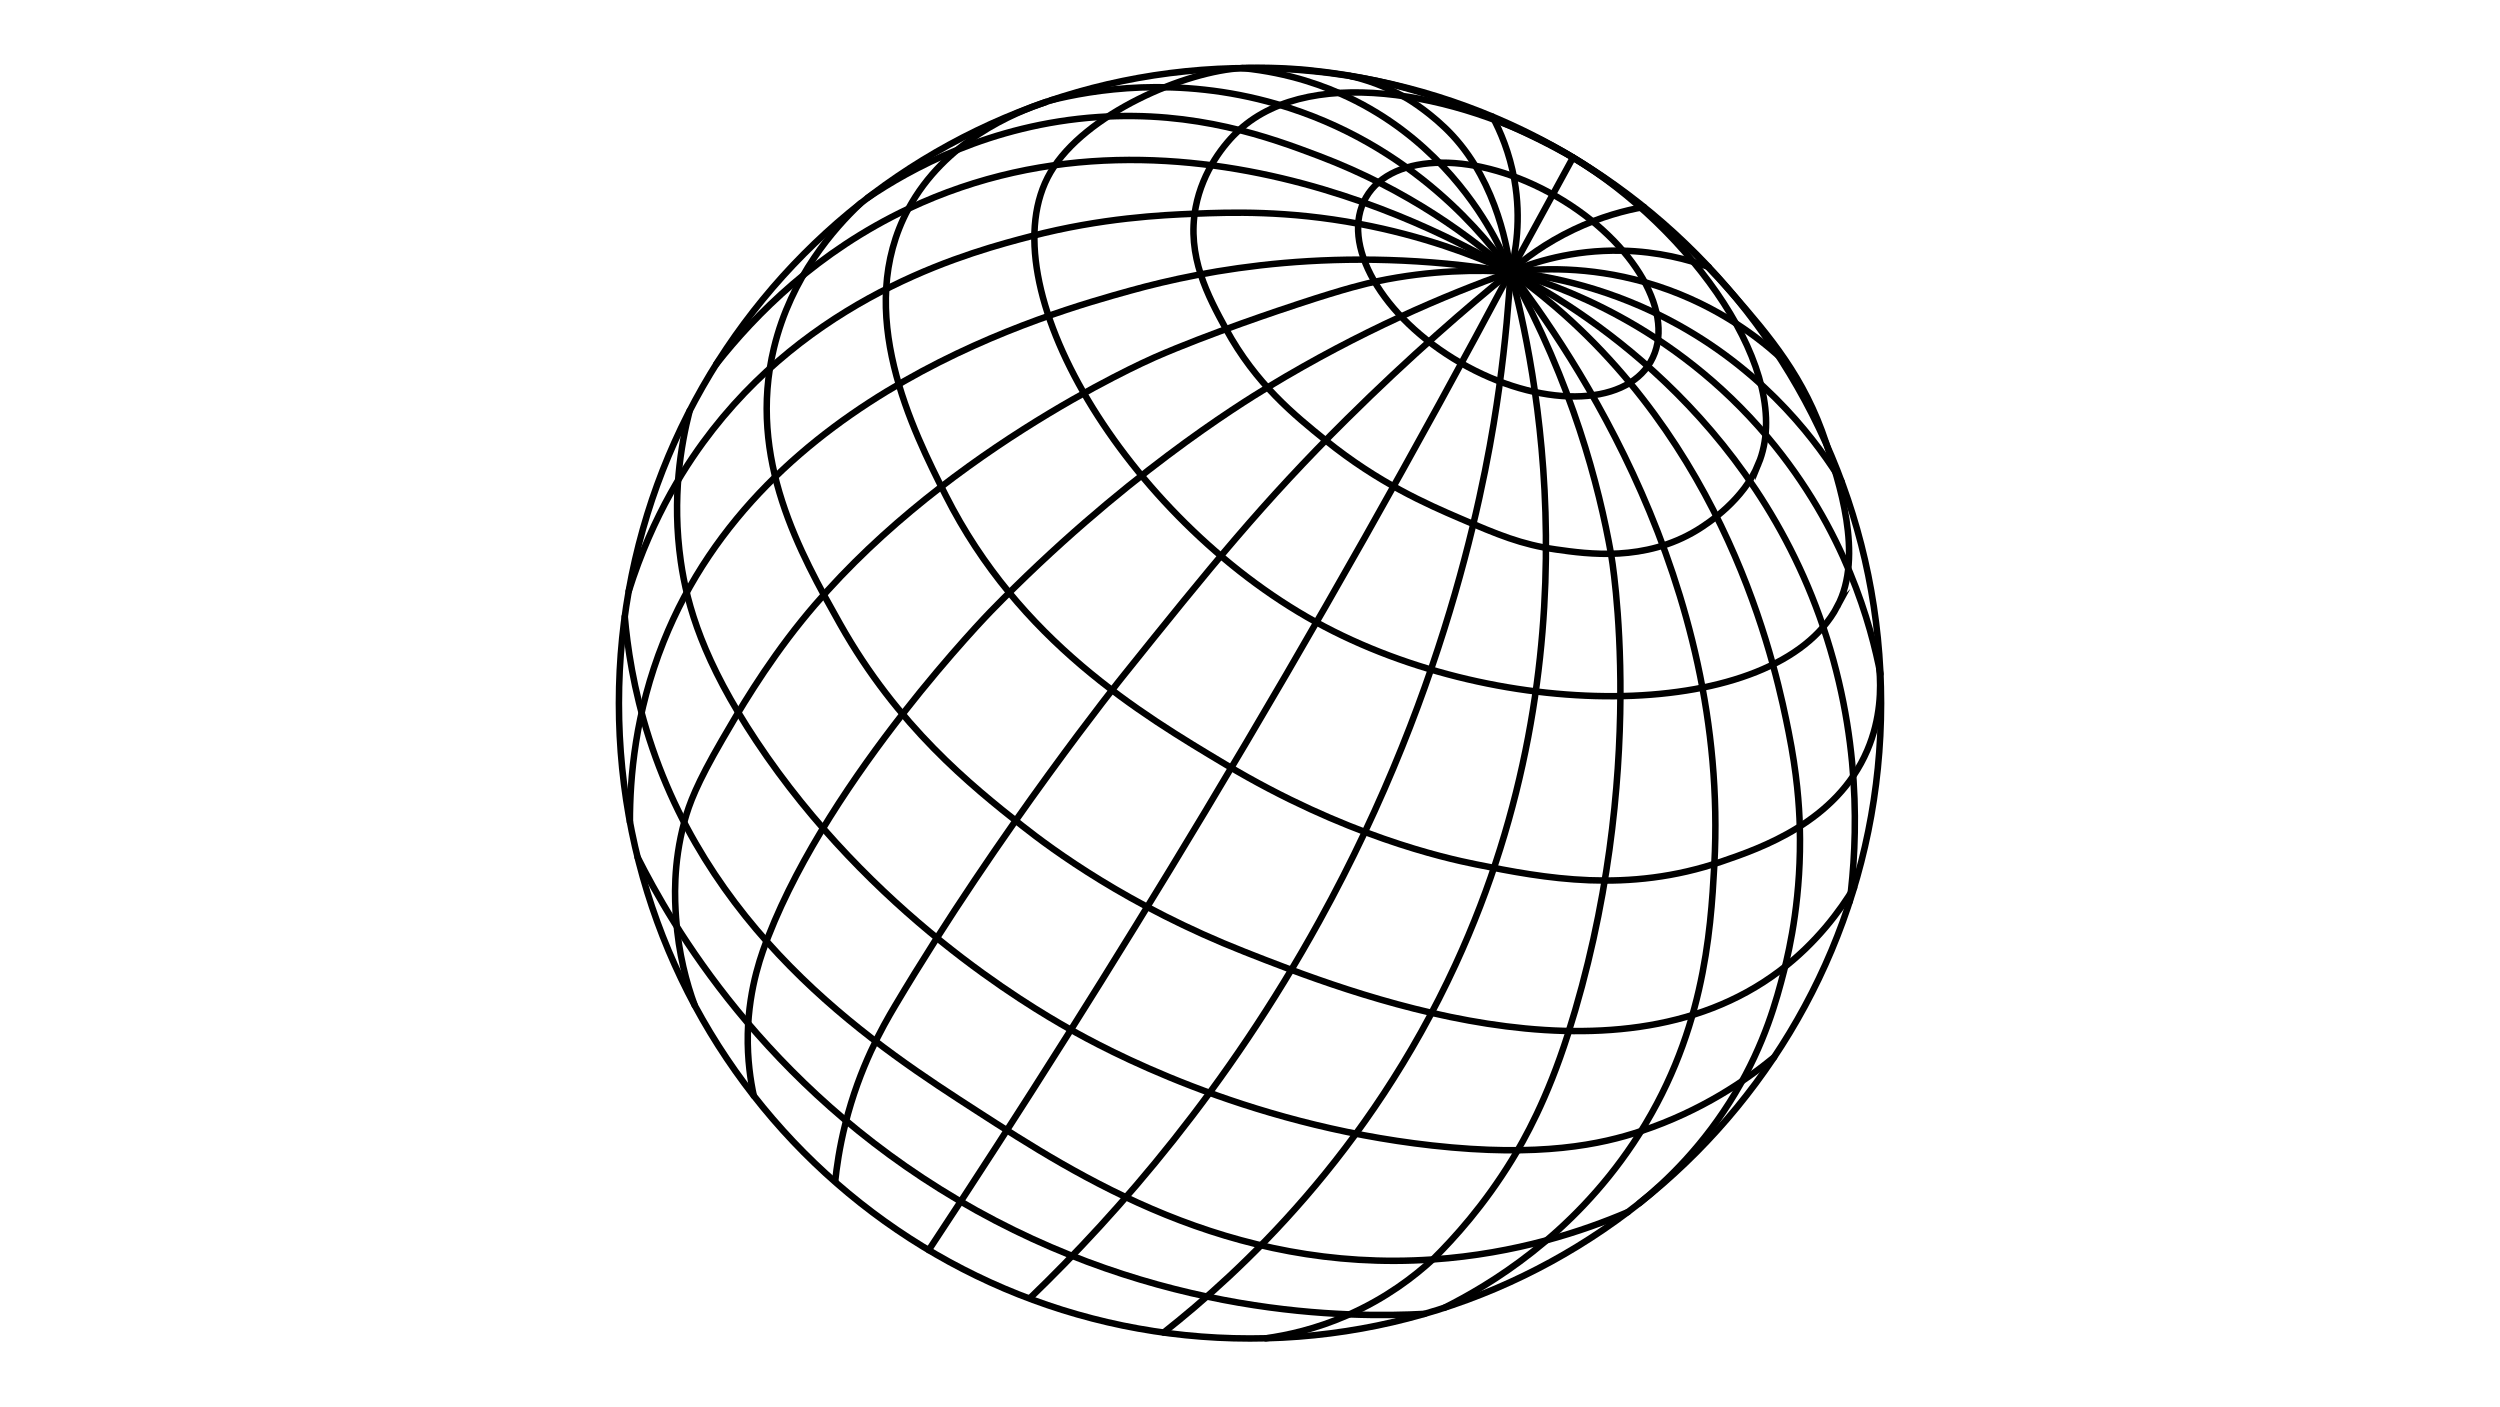
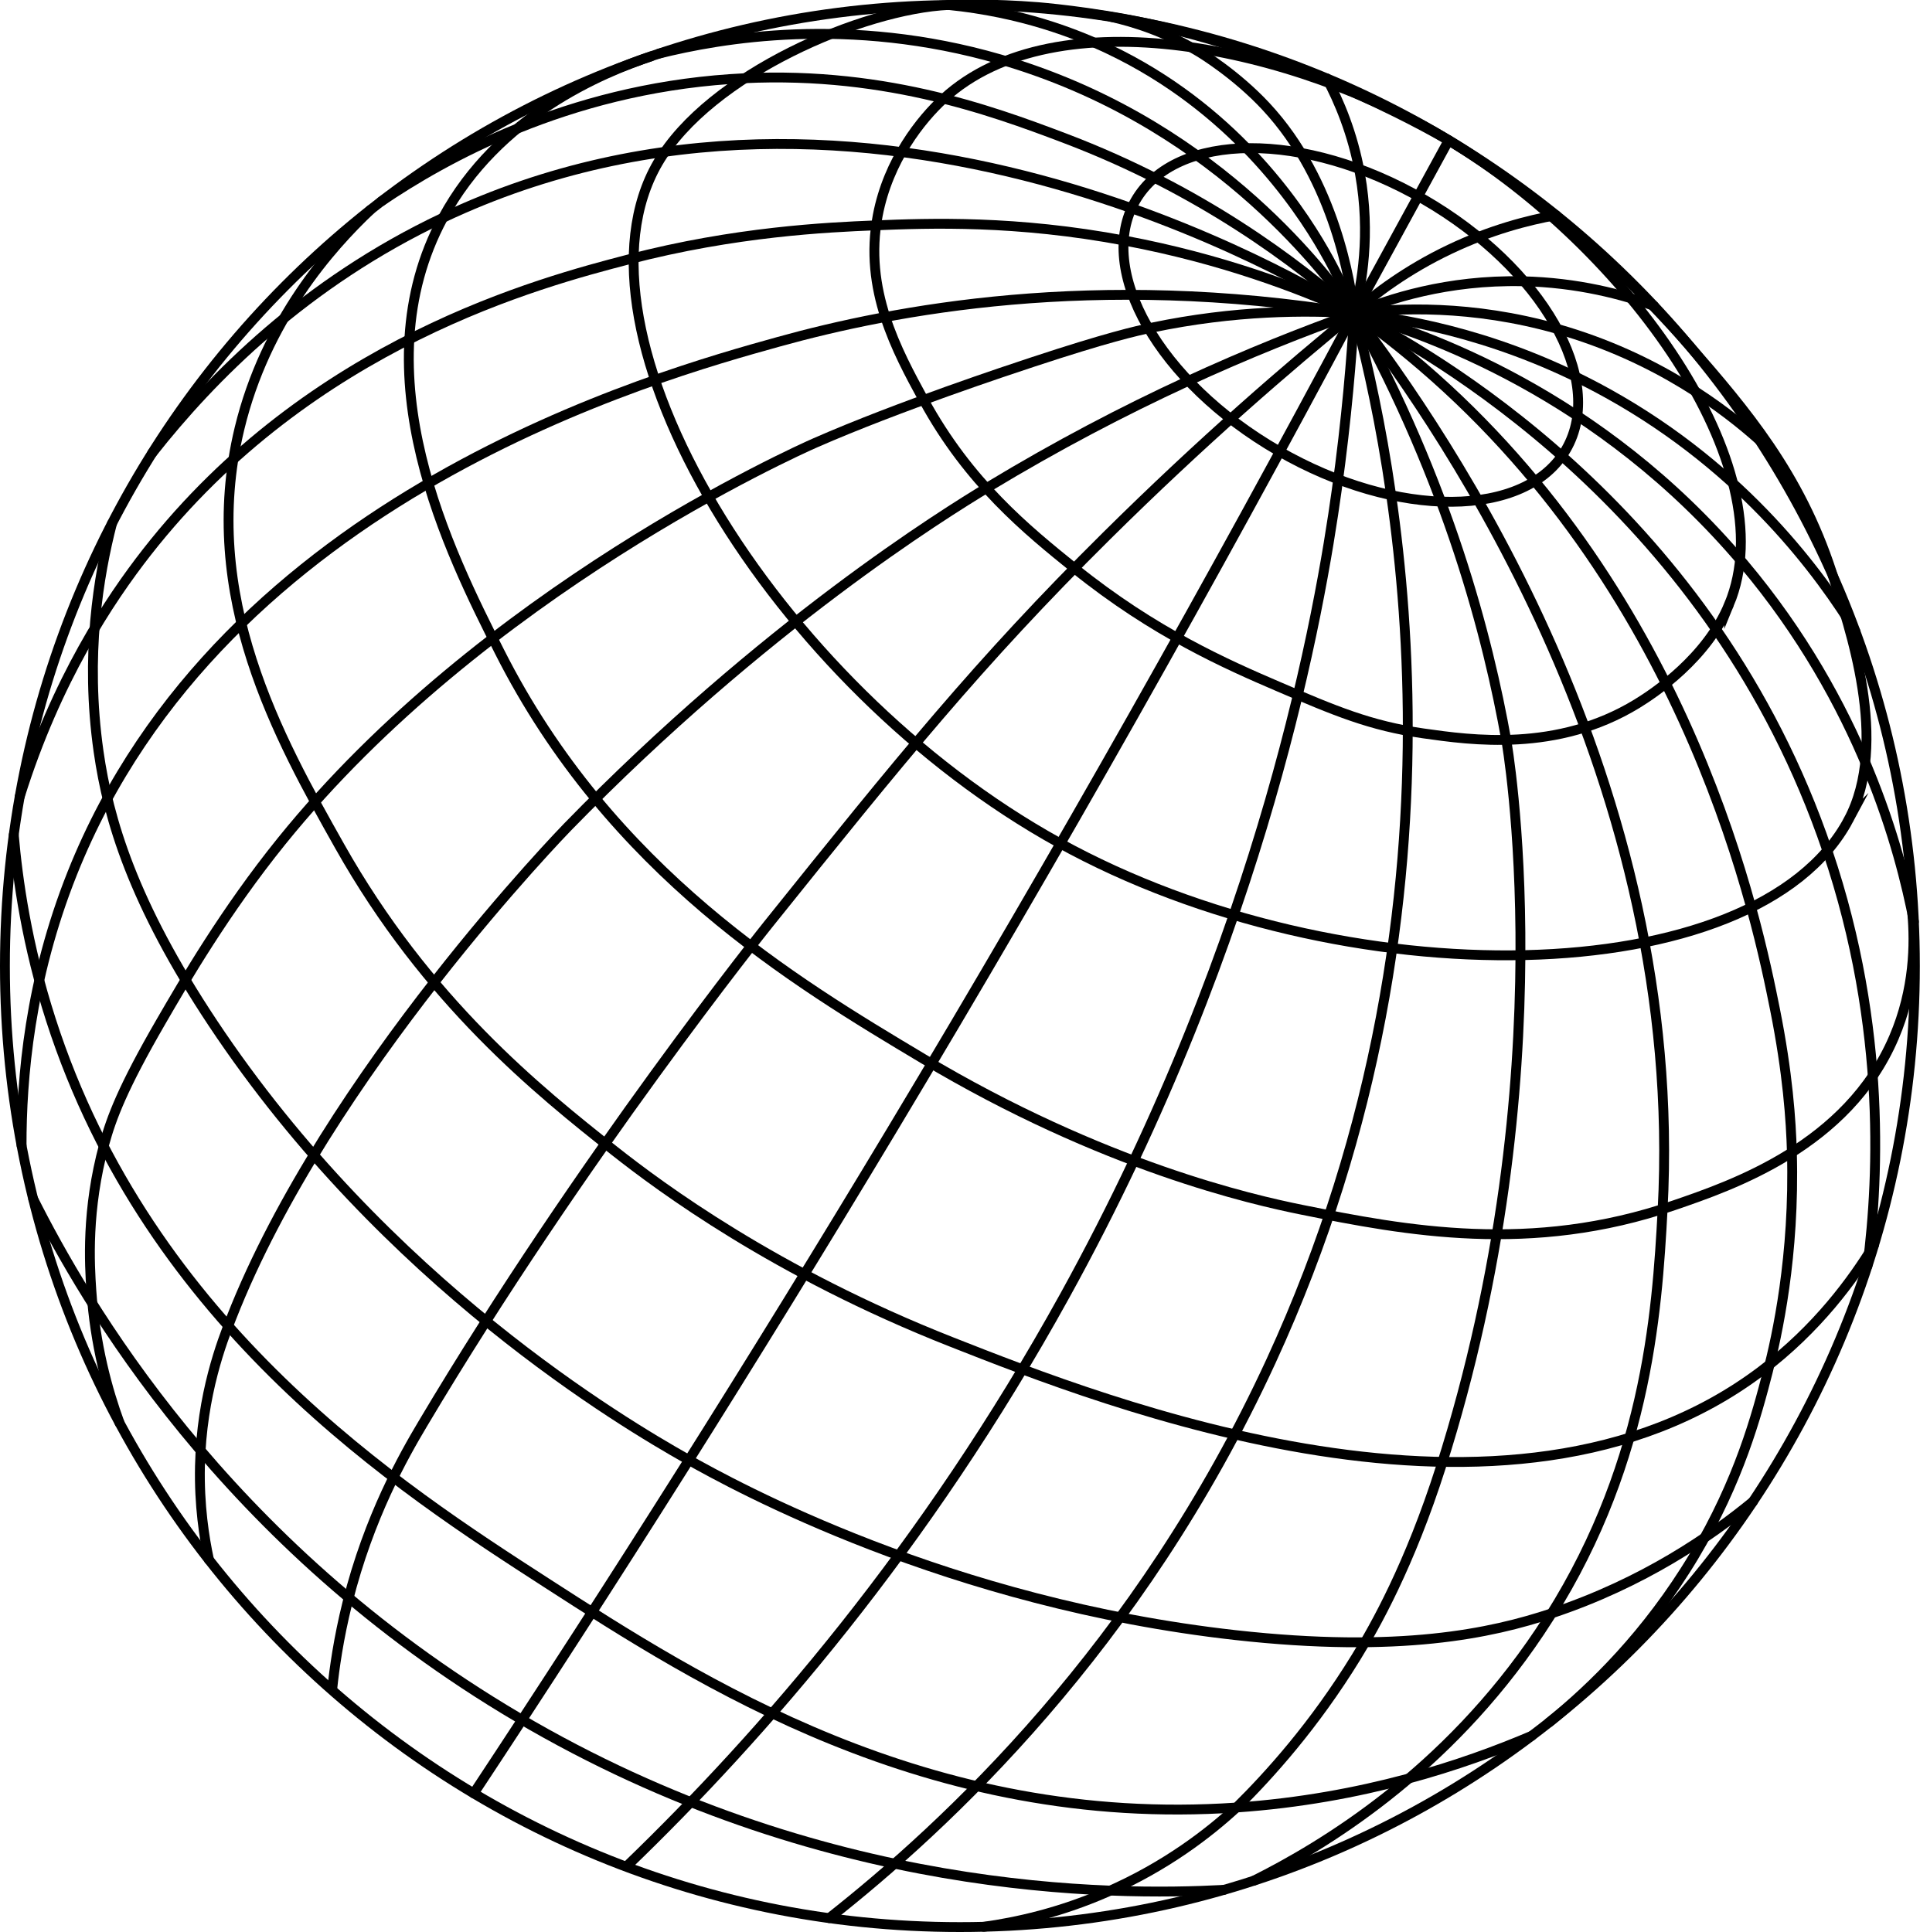
- <svg xmlns="http://www.w3.org/2000/svg" id="Planet" viewBox="0 0 1920 1080">
-   <defs>
-     <style>
+ <svg xmlns="http://www.w3.org/2000/svg" id="Planet" viewBox="0 0 974.34 980.7" version="1.1" width="974.34" height="980.7">
+   <defs id="defs1">
+     <style id="style1">
      .cls-1 {
        stroke-linecap: round;
      }

      .cls-1, .cls-2 {
        fill: none;
        stroke: #000;
        stroke-miterlimit: 10;
        stroke-width: 5px;
      }
    </style>
  </defs>
-   <ellipse class="cls-2" cx="960" cy="540.1" rx="484.67" ry="487.85" />
-   <ellipse class="cls-2" cx="1158.38" cy="214.7" rx="73.72" ry="126.21" transform="translate(393.26 1110.54) rotate(-60)" />
-   <path class="cls-1" d="m713.26,960.09c70.56-106.75,141.56-219.02,212.31-336.83,85.19-141.86,163.17-280.37,234.55-414.5" />
-   <path class="cls-1" d="m641.47,906.85c1.03-9.83,3.12-25.31,7.75-43.79,10.92-43.58,28.59-74.47,38.12-90.5,80.41-135.23,175.19-253.36,175.19-253.36,67.17-83.72,107.32-133.43,171.72-197.24,48.69-48.25,92.61-86.09,125.86-113.19" />
-   <path class="cls-1" d="m578.9,841.53c-2.41-11.16-5.02-27.66-4.59-47.63.79-36.51,11.32-63.4,15.89-75.07,48.46-123.83,170.65-249.26,170.65-249.26,99.99-102.65,191.24-159.08,213.44-172.53,70.35-42.61,135.18-70.22,185.83-88.27" />
-   <path class="cls-1" d="m533.51,772.04c-6.13-16.74-12.44-39.61-14.32-67.22-.91-13.28-2.56-40.88,6.48-74.06,3.69-13.54,9.36-28.75,28.94-62.55,11.92-20.57,32.37-55.87,61.21-91.58,102.19-126.53,260.88-197.76,270.9-202.15,42.14-18.47,98.98-37.25,110.32-40.99,37.49-12.38,52.61-15.81,60.43-17.44,42.27-8.85,78.24-8.84,102.65-7.28" />
-   <path class="cls-1" d="m483.78,631.23c-.05-33.88,4.03-83.85,25.74-138.25,76.36-191.37,297.04-252.68,358.42-269.73,58.01-16.12,160.21-35.83,291.07-14.55" />
-   <path class="cls-1" d="m482.84,454.12c18.52-59.16,45.63-99.93,64.56-124.13,83.4-106.55,200.56-137.11,244.34-148.53,54.34-14.17,101.21-16.33,124.76-17.29,28.6-1.17,72.02-2.68,127.56,7.79,48.11,9.06,87.33,23.72,116.05,36.8" />
-   <path class="cls-1" d="m550.08,279.7c30.16-38.34,77.73-86.39,147.59-119.42,214.81-101.54,439.33,34.03,462.45,48.48" />
-   <path class="cls-1" d="m666.3,151.99c32.14-21.75,93.8-56.42,177.15-62.11,75.09-5.13,131.94,15.7,169.46,29.91,69.26,26.22,118.21,63.34,147.2,88.98" />
-   <path class="cls-1" d="m807.27,76.96c30.76-7.66,96.21-19.43,173.25,2.95,105.2,30.56,162.37,104.56,179.6,128.85" />
-   <path class="cls-1" d="m954.15,52.28c36.76,3.64,64.51,14.4,81.51,22.49,62.06,29.55,95.3,78.13,109.05,102.09,7.42,12.92,12.35,24.22,15.41,31.9" />
-   <path class="cls-1" d="m1036.87,58.35c11.15,2.52,27.28,7.46,44.59,17.82.99.59,18.74,11.36,33.95,27.72,35.1,37.73,42.92,90.31,44.71,104.86" />
-   <path class="cls-1" d="m1146.2,89.55c6.03,11.27,13.16,27.74,16.87,48.61,5.43,30.6.88,55.98-2.95,70.6" />
-   <path class="cls-1" d="m1208.09,120.92c-15.99,29.28-31.98,58.56-47.97,87.84" />
-   <path class="cls-1" d="m1159.6,208.64c11.06-9.74,27.29-21.99,48.96-32.31,20.83-9.93,39.82-14.82,54.01-17.35" />
-   <path class="cls-1" d="m1160.12,208.76c17.27-7.21,47.19-17.03,85.23-16.24,28.37.59,51.4,6.89,66.93,12.51" />
-   <path class="cls-1" d="m1160.12,208.76c22.26-2.72,59.54-4.4,103.01,7.93,50.76,14.4,85.11,40.86,102.62,56.48" />
-   <path class="cls-1" d="m1160.12,208.76c29.83,3.24,77.61,12.34,128.8,40.77,70.08,38.91,108.52,92.93,125.51,120.56" />
-   <path class="cls-1" d="m1160.12,208.76c35.26,10,124.56,40.43,197.56,127.11,59.96,71.2,79.45,145.37,86.48,181.72" />
-   <path class="cls-1" d="m1420.57,692.41c5.97-46.56,9.67-127.81-23.2-219.06-60.42-167.74-199.72-245.24-237.25-264.59" />
-   <path class="cls-1" d="m1160.12,208.76c6.13,4.35,19.1,13.77,34.41,26.91,137.33,117.81,170.53,283.56,179.14,326.51,6.44,32.17,8.11,56.18,8.57,72.57,1.48,52.63-7.58,93.23-12.24,111.35-5.53,21.51-14.45,55.13-37.47,93.6-23.61,39.46-51.72,66.77-73.51,84.37" />
-   <path class="cls-1" d="m1109.1,1004.43c34.95-17.48,97.49-54.94,145.24-126.42,54.12-81.01,59.43-161.08,62.28-214.08,11.69-217.59-109.03-392.78-156.51-455.16" />
-   <path class="cls-1" d="m972.11,1027.8c16.46-2.28,38.33-7.06,62.39-17.56,30.25-13.2,52.04-30.25,65.88-42.99,16.62-16.39,39.44-41.67,60.75-76.4,9.45-15.39,27.07-46.46,42.99-96.49,63.35-199.16,33.19-368.75,33.19-368.75-9.32-52.39-29.45-130.43-77.18-216.86" />
-   <path class="cls-1" d="m893.66,1023.41c58.92-46.41,157.14-137.12,224.24-282.78,110.24-239.33,60.65-462.37,42.22-531.87" />
-   <path class="cls-1" d="m791.3,996.67c68.31-65.89,151.12-160.9,221.93-289.22,101.91-184.69,129.68-349.09,138-408.86,5.11-36.69,7.58-67.66,8.89-89.83" />
-   <path class="cls-1" d="m1350.41,356.43c-11.25,27.24-37.87,45.09-46.85,50.57-40.49,24.7-84.05,18.49-108.47,15.01-26.86-3.83-44.8-11.44-73.56-23.78-25.75-11.05-62.88-27.31-103.42-60.04-23.83-19.24-53.53-43.22-76.52-85.44-13.62-25.02-30.5-56.02-23.29-93.68,5.37-28.05,21.99-48.77,33.41-59.23,57.27-52.5,178.45-26.03,256.38,21.1,89.76,54.28,171.27,165.42,142.32,235.5Z" />
-   <path class="cls-1" d="m1410.97,465.92c-47.09,88.18-256.91,91-400.63,11.65-144.78-79.94-253.64-259.46-203.57-345.25,26.27-45,104.36-78.07,147.38-80.04,3.4-.16,21.69-.81,45.64,1.11,0,0,26.61,2.13,54.98,8.18,83.47,17.78,152.62,59.1,152.62,59.1,16.9,10.1,70,43.93,122.97,104.75,28.54,32.77,55.65,64.53,72.06,114.67,9.32,28.47,29.41,86.75,8.54,125.84Z" />
-   <path class="cls-1" d="m1443.36,513.58c1.32,14.96,1.18,38.24-9.32,62.74-23.59,55.08-81.81,75.03-111.73,85.29-72.5,24.85-136.08,12.84-188.73,2.23-24.72-4.98-100.86-22.06-192.48-76.83-64.72-38.69-158.32-94.65-214.77-206.49-25.06-49.65-71.3-141.26-28.67-220.24,27.9-51.69,80.7-73.6,105.65-81.98" />
-   <path class="cls-1" d="m1423.93,681.7c-10.66,17.5-28.65,42.41-57.27,64-128.43,96.88-332.82,16.01-410.94-14.76-89.56-35.27-147.9-78.75-170.86-96.86-38.93-30.71-95.39-76.14-139.71-154.91-30.46-54.13-71.31-126.74-50.77-211.92,13.23-54.87,46.4-91.98,66.45-110.97" />
-   <path class="cls-1" d="m1362.47,811.99c-21.37,17.52-55.5,41.18-102.12,56.69-30.5,10.15-77.1,20.38-160.51,11.06-145.58-16.25-253.38-75.29-278.65-89.59-31.05-17.57-152.55-88.95-240.31-221.01-40.65-61.17-53.12-103.59-58.02-137.89-6.98-48.79.11-89.83,6.8-115.77" />
-   <path class="cls-1" d="m1250.19,930.88c-34.03,14.49-85.62,31.96-149.81,36.38-156.82,10.79-273.12-64.28-350.11-113.98-73.7-47.57-201.45-130.04-251.6-285.83-12.32-38.26-16.91-71.5-18.85-93.94" />
-   <path class="cls-1" d="m489.7,658.44c25.58,50.84,96.5,174.9,245.89,263.03,154.16,90.94,301.96,90.58,358.46,87.58" />
+   <ellipse class="cls-2" cx="487.17" cy="490.35" rx="484.67" ry="487.85" id="ellipse1" />
+   <ellipse class="cls-2" cx="199.924" cy="676.185" rx="73.72" ry="126.21" transform="rotate(-60)" id="ellipse2" />
+   <path class="cls-1" d="m 240.43,910.34 c 70.56,-106.75 141.56,-219.02 212.31,-336.83 85.19,-141.86 163.17,-280.37 234.55,-414.5" id="path2" />
+   <path class="cls-1" d="m 168.64,857.1 c 1.03,-9.83 3.12,-25.31 7.75,-43.79 10.92,-43.58 28.59,-74.47 38.12,-90.5 80.41,-135.23 175.19,-253.36 175.19,-253.36 67.17,-83.72 107.32,-133.43 171.72,-197.24 48.69,-48.25 92.61,-86.09 125.86,-113.19" id="path3" />
+   <path class="cls-1" d="m 106.07,791.78 c -2.41,-11.16 -5.02,-27.66 -4.59,-47.63 0.79,-36.51 11.32,-63.4 15.89,-75.07 48.46,-123.83 170.65,-249.26 170.65,-249.26 99.99,-102.65 191.24,-159.08 213.44,-172.53 70.35,-42.61 135.18,-70.22 185.83,-88.27" id="path4" />
+   <path class="cls-1" d="m 60.68,722.29 c -6.13,-16.74 -12.44,-39.61 -14.32,-67.22 -0.91,-13.28 -2.56,-40.88 6.48,-74.06 3.69,-13.54 9.36,-28.75 28.94,-62.55 11.92,-20.57 32.37,-55.87 61.21,-91.58 102.19,-126.53 260.88,-197.76 270.9,-202.15 42.14,-18.47 98.98,-37.25 110.32,-40.99 37.49,-12.38 52.61,-15.81 60.43,-17.44 42.27,-8.85 78.24,-8.84 102.65,-7.28" id="path5" />
+   <path class="cls-1" d="m 10.95,581.48 c -0.05,-33.88 4.03,-83.85 25.74,-138.25 76.36,-191.37 297.04,-252.68 358.42,-269.73 58.01,-16.12 160.21,-35.83 291.07,-14.55" id="path6" />
+   <path class="cls-1" d="m 10.01,404.37 c 18.52,-59.16 45.63,-99.93 64.56,-124.13 83.4,-106.55 200.56,-137.11 244.34,-148.53 54.34,-14.17 101.21,-16.33 124.76,-17.29 28.6,-1.17 72.02,-2.68 127.56,7.79 48.11,9.06 87.33,23.72 116.05,36.8" id="path7" />
+   <path class="cls-1" d="m 77.25,229.95 c 30.16,-38.34 77.73,-86.39 147.59,-119.42 214.81,-101.54 439.33,34.03 462.45,48.48" id="path8" />
+   <path class="cls-1" d="m 193.47,102.24 c 32.14,-21.75 93.8,-56.42 177.15,-62.11 75.09,-5.13 131.94,15.7 169.46,29.91 69.26,26.22 118.21,63.34 147.2,88.98" id="path9" />
+   <path class="cls-1" d="m 334.44,27.21 c 30.76,-7.66 96.21,-19.43 173.25,2.95 105.2,30.56 162.37,104.56 179.6,128.85" id="path10" />
+   <path class="cls-1" d="m 481.32,2.53 c 36.76,3.64 64.51,14.4 81.51,22.49 62.06,29.55 95.3,78.13 109.05,102.09 7.42,12.92 12.35,24.22 15.41,31.9" id="path11" />
+   <path class="cls-1" d="m 564.04,8.6 c 11.15,2.52 27.28,7.46 44.59,17.82 0.99,0.59 18.74,11.36 33.95,27.72 35.1,37.73 42.92,90.31 44.71,104.86" id="path12" />
+   <path class="cls-1" d="m 673.37,39.8 c 6.03,11.27 13.16,27.74 16.87,48.61 5.43,30.6 0.88,55.98 -2.95,70.6" id="path13" />
+   <path class="cls-1" d="m 735.26,71.17 c -15.99,29.28 -31.98,58.56 -47.97,87.84" id="path14" />
+   <path class="cls-1" d="m 686.77,158.89 c 11.06,-9.74 27.29,-21.99 48.96,-32.31 20.83,-9.93 39.82,-14.82 54.01,-17.35" id="path15" />
+   <path class="cls-1" d="m 687.29,159.01 c 17.27,-7.21 47.19,-17.03 85.23,-16.24 28.37,0.59 51.4,6.89 66.93,12.51" id="path16" />
+   <path class="cls-1" d="m 687.29,159.01 c 22.26,-2.72 59.54,-4.4 103.01,7.93 50.76,14.4 85.11,40.86 102.62,56.48" id="path17" />
+   <path class="cls-1" d="m 687.29,159.01 c 29.83,3.24 77.61,12.34 128.8,40.77 70.08,38.91 108.52,92.93 125.51,120.56" id="path18" />
+   <path class="cls-1" d="m 687.29,159.01 c 35.26,10 124.56,40.43 197.56,127.11 59.96,71.2 79.45,145.37 86.48,181.72" id="path19" />
+   <path class="cls-1" d="m 947.74,642.66 c 5.97,-46.56 9.67,-127.81 -23.2,-219.06 -60.42,-167.74 -199.72,-245.24 -237.25,-264.59" id="path20" />
+   <path class="cls-1" d="m 687.29,159.01 c 6.13,4.35 19.1,13.77 34.41,26.91 137.33,117.81 170.53,283.56 179.14,326.51 6.44,32.17 8.11,56.18 8.57,72.57 1.48,52.63 -7.58,93.23 -12.24,111.35 -5.53,21.51 -14.45,55.13 -37.47,93.6 -23.61,39.46 -51.72,66.77 -73.51,84.37" id="path21" />
+   <path class="cls-1" d="m 636.27,954.68 c 34.95,-17.48 97.49,-54.94 145.24,-126.42 54.12,-81.01 59.43,-161.08 62.28,-214.08 11.69,-217.59 -109.03,-392.78 -156.51,-455.16" id="path22" />
+   <path class="cls-1" d="m 499.28,978.05 c 16.46,-2.28 38.33,-7.06 62.39,-17.56 30.25,-13.2 52.04,-30.25 65.88,-42.99 16.62,-16.39 39.44,-41.67 60.75,-76.4 9.45,-15.39 27.07,-46.46 42.99,-96.49 63.35,-199.16 33.19,-368.75 33.19,-368.75 -9.32,-52.39 -29.45,-130.43 -77.18,-216.86" id="path23" />
+   <path class="cls-1" d="m 420.83,973.66 c 58.92,-46.41 157.14,-137.12 224.24,-282.78 110.24,-239.33 60.65,-462.37 42.22,-531.87" id="path24" />
+   <path class="cls-1" d="m 318.47,946.92 c 68.31,-65.89 151.12,-160.9 221.93,-289.22 101.91,-184.69 129.68,-349.09 138,-408.86 5.11,-36.69 7.58,-67.66 8.89,-89.83" id="path25" />
+   <path class="cls-1" d="m 877.58,306.68 c -11.25,27.24 -37.87,45.09 -46.85,50.57 -40.49,24.7 -84.05,18.49 -108.47,15.01 -26.86,-3.83 -44.8,-11.44 -73.56,-23.78 -25.75,-11.05 -62.88,-27.31 -103.42,-60.04 -23.83,-19.24 -53.53,-43.22 -76.52,-85.44 -13.62,-25.02 -30.5,-56.02 -23.29,-93.68 5.37,-28.05 21.99,-48.77 33.41,-59.23 57.27,-52.5 178.45,-26.03 256.38,21.1 89.76,54.28 171.27,165.42 142.32,235.5 z" id="path26" />
+   <path class="cls-1" d="m 938.14,416.17 c -47.09,88.18 -256.91,91 -400.63,11.65 -144.78,-79.94 -253.64,-259.46 -203.57,-345.25 26.27,-45 104.36,-78.07 147.38,-80.04 3.4,-0.16 21.69,-0.81 45.64,1.11 0,0 26.61,2.13 54.98,8.18 83.47,17.78 152.62,59.1 152.62,59.1 16.9,10.1 70,43.93 122.97,104.75 28.54,32.77 55.65,64.53 72.06,114.67 9.32,28.47 29.41,86.75 8.54,125.84 z" id="path27" />
+   <path class="cls-1" d="m 970.53,463.83 c 1.32,14.96 1.18,38.24 -9.32,62.74 -23.59,55.08 -81.81,75.03 -111.73,85.29 -72.5,24.85 -136.08,12.84 -188.73,2.23 -24.72,-4.98 -100.86,-22.06 -192.48,-76.83 -64.72,-38.69 -158.32,-94.65 -214.77,-206.49 -25.06,-49.65 -71.3,-141.26 -28.67,-220.24 27.9,-51.69 80.7,-73.6 105.65,-81.98" id="path28" />
+   <path class="cls-1" d="m 951.1,631.95 c -10.66,17.5 -28.65,42.41 -57.27,64 -128.43,96.88 -332.82,16.01 -410.94,-14.76 -89.56,-35.27 -147.9,-78.75 -170.86,-96.86 -38.93,-30.71 -95.39,-76.14 -139.71,-154.91 -30.46,-54.13 -71.31,-126.74 -50.77,-211.92 13.23,-54.87 46.4,-91.98 66.45,-110.97" id="path29" />
+   <path class="cls-1" d="m 889.64,762.24 c -21.37,17.52 -55.5,41.18 -102.12,56.69 -30.5,10.15 -77.1,20.38 -160.51,11.06 -145.58,-16.25 -253.38,-75.29 -278.65,-89.59 -31.05,-17.57 -152.55,-88.95 -240.31,-221.01 -40.65,-61.17 -53.12,-103.59 -58.02,-137.89 -6.98,-48.79 0.11,-89.83 6.8,-115.77" id="path30" />
+   <path class="cls-1" d="m 777.36,881.13 c -34.03,14.49 -85.62,31.96 -149.81,36.38 -156.82,10.79 -273.12,-64.28 -350.11,-113.98 -73.7,-47.57 -201.45,-130.04 -251.6,-285.83 -12.32,-38.26 -16.91,-71.5 -18.85,-93.94" id="path31" />
+   <path class="cls-1" d="m 16.87,608.69 c 25.58,50.84 96.5,174.9 245.89,263.03 154.16,90.94 301.96,90.58 358.46,87.58" id="path32" />
</svg>
